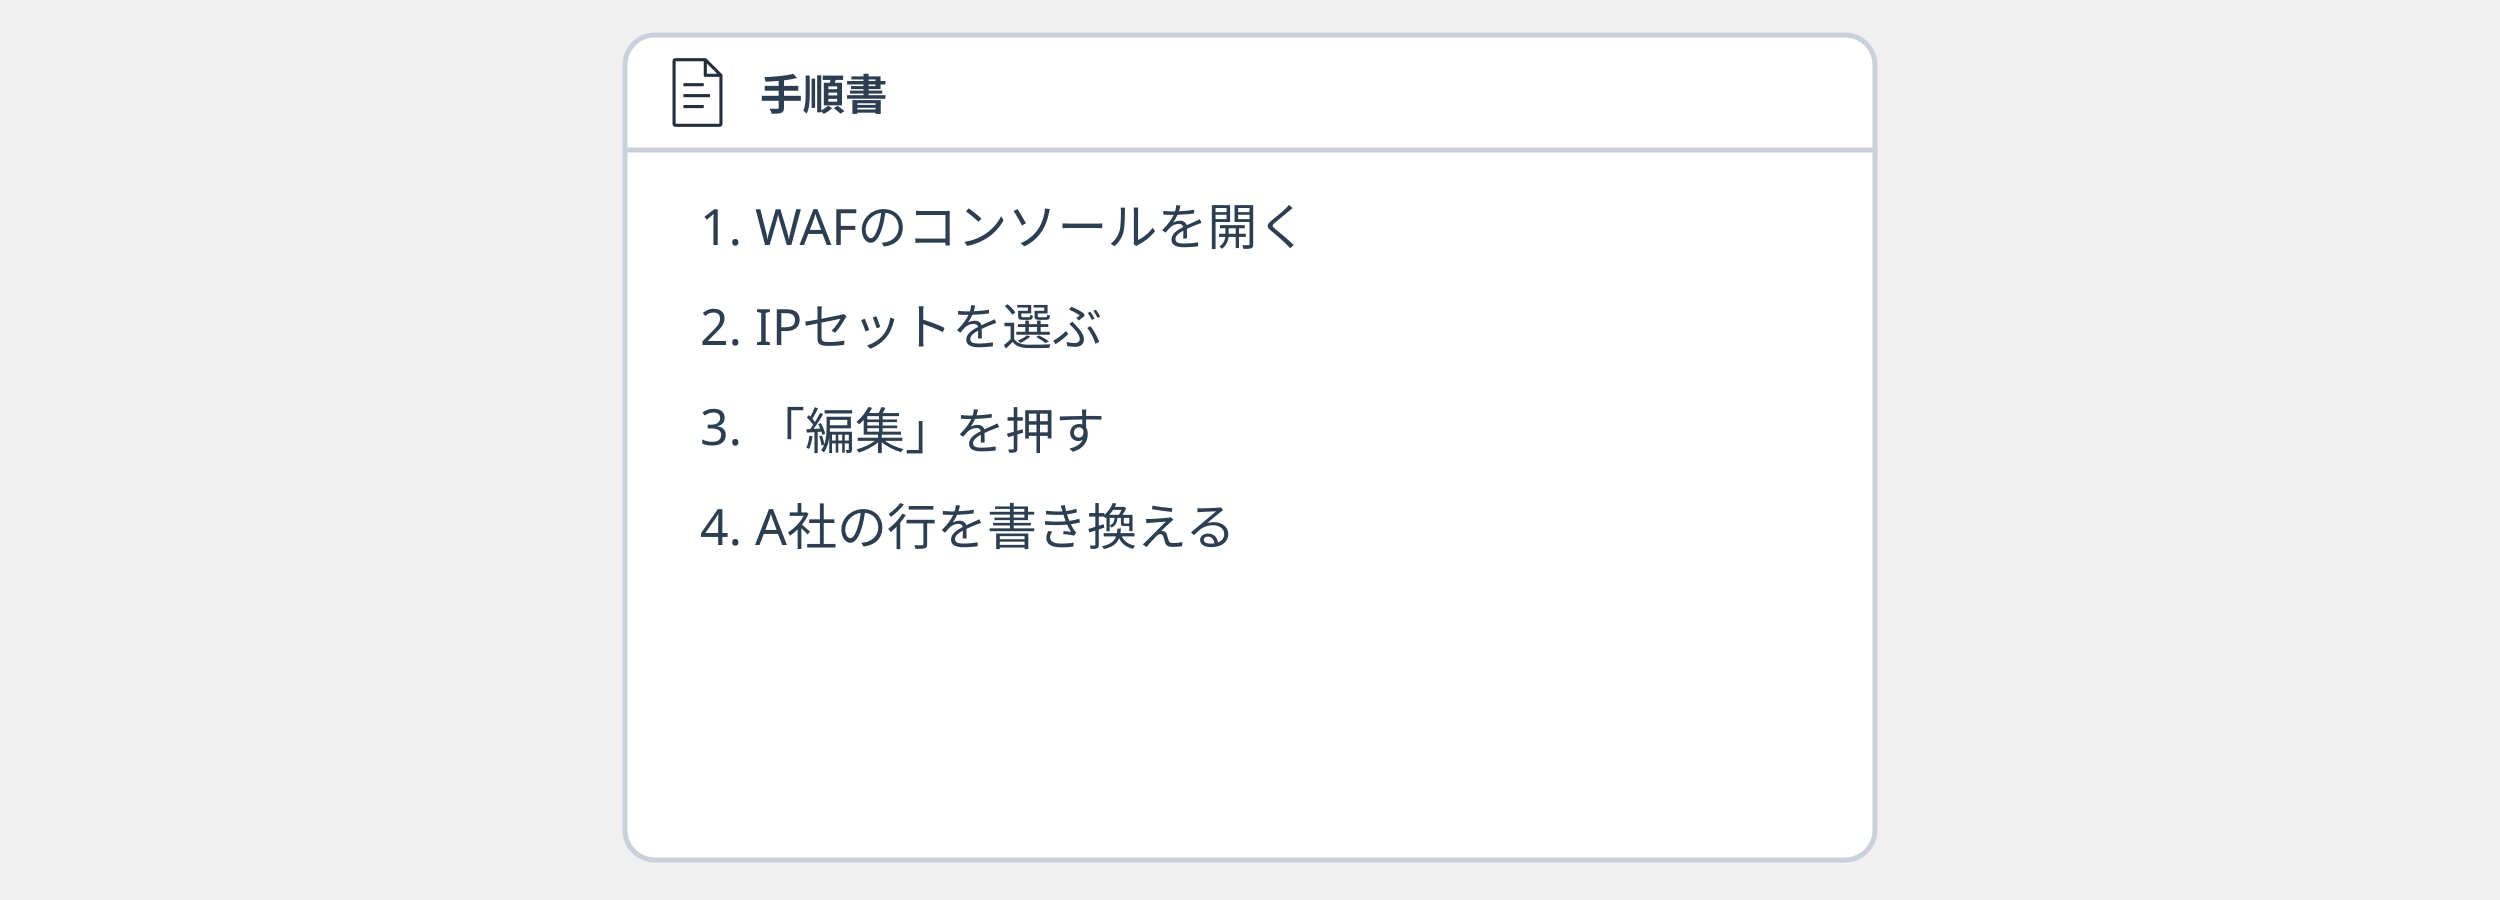
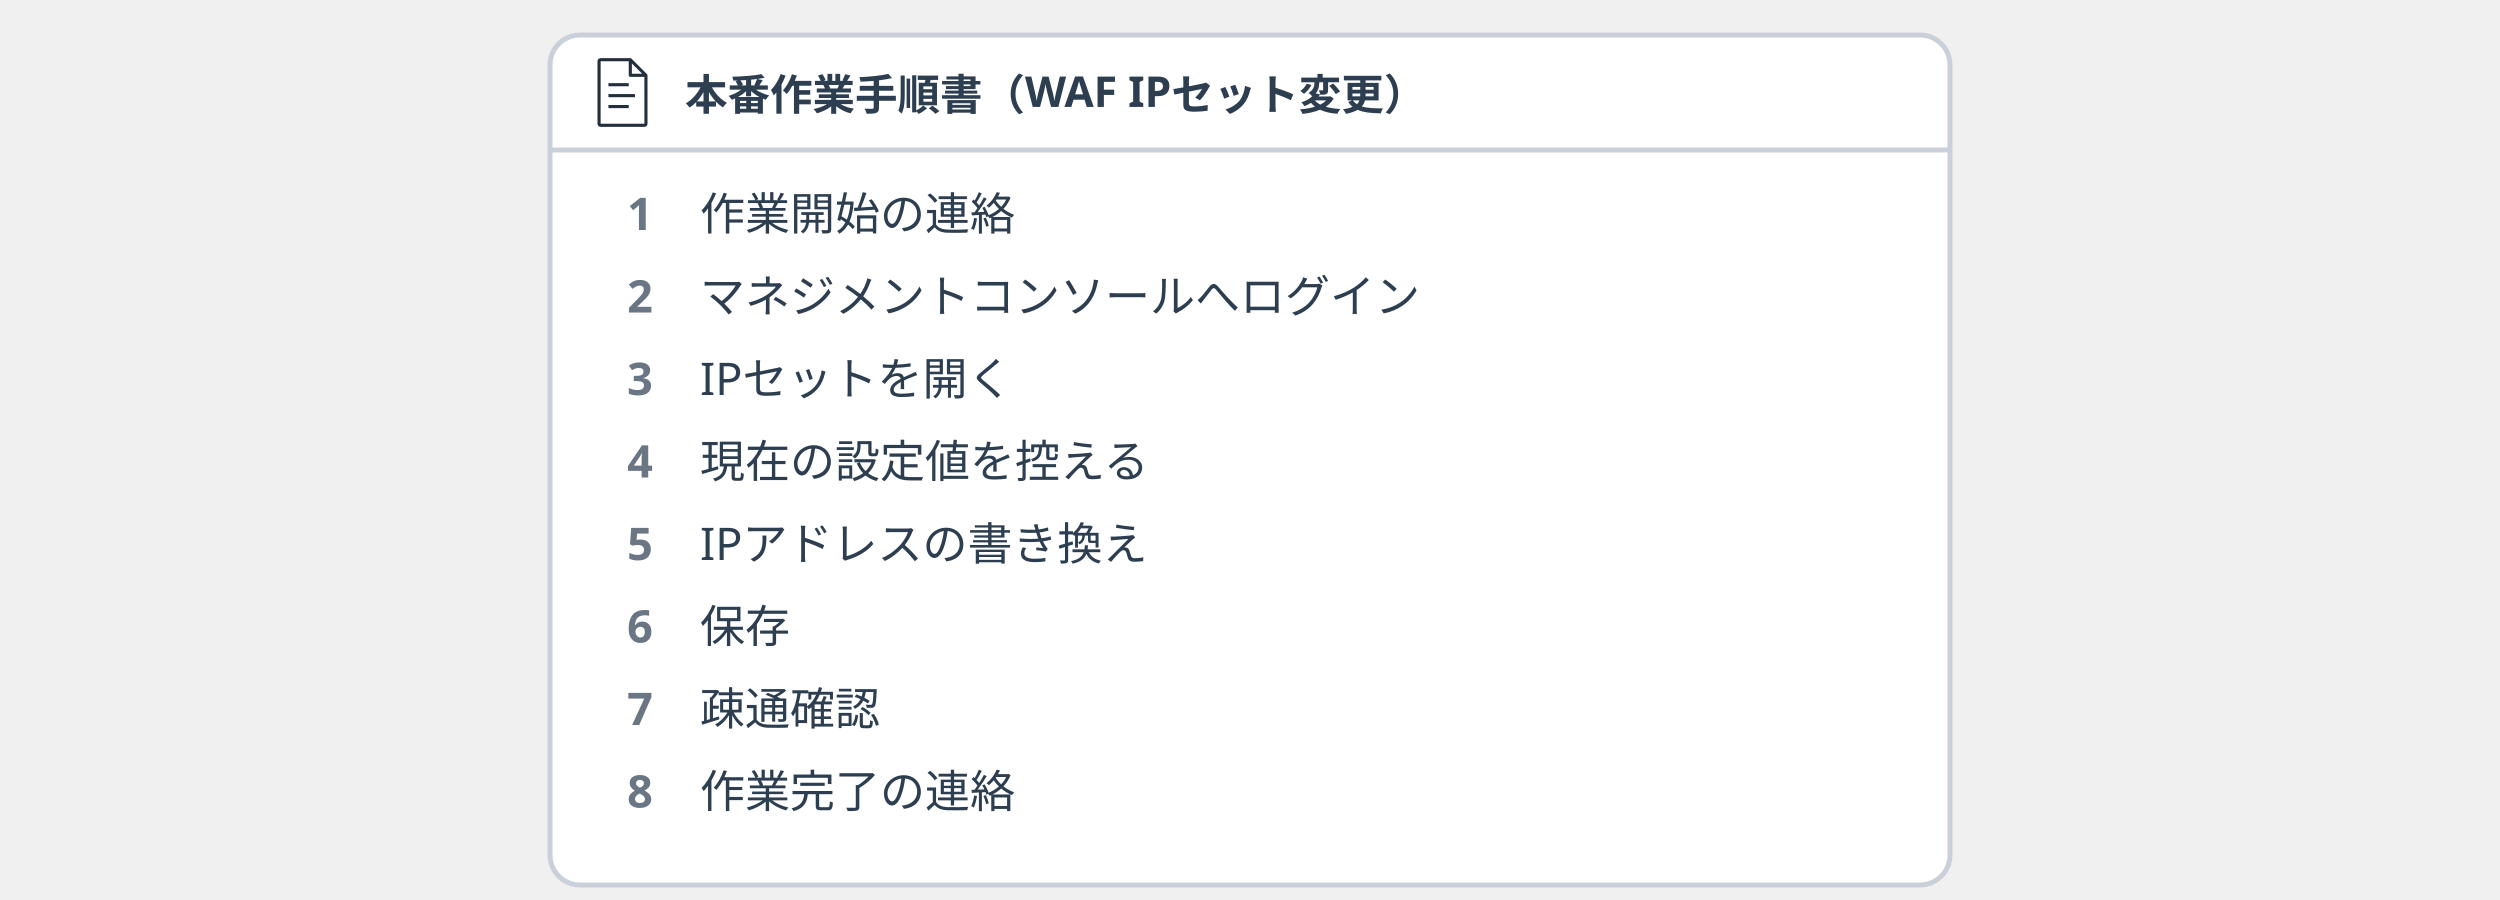
<svg xmlns="http://www.w3.org/2000/svg" viewBox="0 0 1000 360" width="100%" role="img" aria-label="手順書を開いて、手順書通りに進める">
  <defs>
    <marker id="a-i" viewBox="0 0 10 10" refX="9" refY="5" markerWidth="6" markerHeight="6" orient="auto-start-reverse">
      <path d="M0,0 L10,5 L0,10 z" fill="#2c3e50" />
    </marker>
    <marker id="a-g" viewBox="0 0 10 10" refX="9" refY="5" markerWidth="6" markerHeight="6" orient="auto-start-reverse">
      <path d="M0,0 L10,5 L0,10 z" fill="#0E8A6E" />
    </marker>
    <marker id="a-r" viewBox="0 0 10 10" refX="9" refY="5" markerWidth="6" markerHeight="6" orient="auto-start-reverse">
      <path d="M0,0 L10,5 L0,10 z" fill="#DD344C" />
    </marker>
    <marker id="a-x" viewBox="0 0 10 10" refX="9" refY="5" markerWidth="6" markerHeight="6" orient="auto-start-reverse">
      <path d="M0,0 L10,5 L0,10 z" fill="#8a94a3" />
    </marker>
  </defs>
-   <rect x="250" y="14" width="500" height="330" rx="12" fill="#ffffff" stroke="#c9d0d9" stroke-width="2" />
-   <line x1="250" y1="60" x2="750" y2="60" stroke="#c9d0d9" stroke-width="2" />
-   <svg x="264" y="22" width="30" height="30" viewBox="0 0 48 48">
+   <rect x="220" y="14" width="560" height="340" rx="12" fill="#ffffff" stroke="#c9d0d9" stroke-width="2" />
+   <line x1="220" y1="60" x2="780" y2="60" stroke="#c9d0d9" stroke-width="2" />
+   <svg x="234" y="22" width="30" height="30" viewBox="0 0 48 48">
    <g id="doc8-Icon-Resource/General-Resource/Res_Document_48" stroke="none" stroke-width="1" fill="none" fill-rule="evenodd">
      <path d="M15,20 L28,20 L28,18 L15,18 L15,20 Z M15,34 L28,34 L28,32 L15,32 L15,34 Z M15,27 L32,27 L32,25 L15,25 L15,27 Z M10,44 L10.007,4 L28,4 L28,13 C28,13.552 28.447,14 29,14 L38,14 L38.025,44 L10,44 Z M30,5.414 L36.586,12 L30,12 L30,5.414 Z M39.707,12.293 L29.707,2.293 C29.52,2.105 29.266,2 29,2 L10,2 C8.822,2 8,2.822 8,4 L8,44 C8,45.14 8.859,46 10,46 L38.025,46 C39.151,46 40,45.14 40,44 L40,13 C40,12.735 39.895,12.48 39.707,12.293 L39.707,12.293 Z" id="doc8-Fill-1" fill="#232F3D" />
    </g>
  </svg>
-   <text x="304" y="44" font-family="'Noto Sans JP', 'Hiragino Sans', sans-serif" font-size="17" font-weight="bold" fill="#2c3e50" text-anchor="start">手順書</text>
-   <text x="280" y="98" font-family="'Noto Sans JP', 'Hiragino Sans', sans-serif" font-size="20" font-weight="normal" fill="#2c3e50" text-anchor="start">1. WAFのコンソールを開く</text>
-   <text x="280" y="138" font-family="'Noto Sans JP', 'Hiragino Sans', sans-serif" font-size="20" font-weight="normal" fill="#2c3e50" text-anchor="start">2. IPセットを選ぶ</text>
-   <text x="280" y="178" font-family="'Noto Sans JP', 'Hiragino Sans', sans-serif" font-size="20" font-weight="normal" fill="#2c3e50" text-anchor="start">3. 「編集」を押す</text>
-   <text x="280" y="218" font-family="'Noto Sans JP', 'Hiragino Sans', sans-serif" font-size="20" font-weight="normal" fill="#2c3e50" text-anchor="start">4. A社の行を書き換える</text>
+   <text x="274" y="44" font-family="'Noto Sans JP', 'Hiragino Sans', sans-serif" font-size="17" font-weight="bold" fill="#2c3e50" text-anchor="start">本番作業手順書（WAF IPセット変更）</text>
+   <text x="256" y="92" font-family="'Noto Sans JP', 'Hiragino Sans', sans-serif" font-size="18" font-weight="bold" fill="#6b7684" text-anchor="middle">1</text>
+   <text x="280" y="92" font-family="'Noto Sans JP', 'Hiragino Sans', sans-serif" font-size="18" font-weight="normal" fill="#2c3e50" text-anchor="start">作業開始の連絡</text>
+   <text x="256" y="125" font-family="'Noto Sans JP', 'Hiragino Sans', sans-serif" font-size="18" font-weight="bold" fill="#6b7684" text-anchor="middle">2</text>
+   <text x="280" y="125" font-family="'Noto Sans JP', 'Hiragino Sans', sans-serif" font-size="18" font-weight="normal" fill="#2c3e50" text-anchor="start">マネジメントコンソールへログイン</text>
+   <text x="256" y="158" font-family="'Noto Sans JP', 'Hiragino Sans', sans-serif" font-size="18" font-weight="bold" fill="#6b7684" text-anchor="middle">3</text>
+   <text x="280" y="158" font-family="'Noto Sans JP', 'Hiragino Sans', sans-serif" font-size="18" font-weight="normal" fill="#2c3e50" text-anchor="start">IPセットを開く</text>
+   <text x="256" y="191" font-family="'Noto Sans JP', 'Hiragino Sans', sans-serif" font-size="18" font-weight="bold" fill="#6b7684" text-anchor="middle">4</text>
+   <text x="280" y="191" font-family="'Noto Sans JP', 'Hiragino Sans', sans-serif" font-size="18" font-weight="normal" fill="#2c3e50" text-anchor="start">現在の設定値を控える</text>
+   <text x="256" y="224" font-family="'Noto Sans JP', 'Hiragino Sans', sans-serif" font-size="18" font-weight="bold" fill="#6b7684" text-anchor="middle">5</text>
+   <text x="280" y="224" font-family="'Noto Sans JP', 'Hiragino Sans', sans-serif" font-size="18" font-weight="normal" fill="#2c3e50" text-anchor="start">IPアドレスの書き換え</text>
+   <text x="256" y="257" font-family="'Noto Sans JP', 'Hiragino Sans', sans-serif" font-size="18" font-weight="bold" fill="#6b7684" text-anchor="middle">6</text>
+   <text x="280" y="257" font-family="'Noto Sans JP', 'Hiragino Sans', sans-serif" font-size="18" font-weight="normal" fill="#2c3e50" text-anchor="start">保存</text>
+   <text x="256" y="290" font-family="'Noto Sans JP', 'Hiragino Sans', sans-serif" font-size="18" font-weight="bold" fill="#6b7684" text-anchor="middle">7</text>
+   <text x="280" y="290" font-family="'Noto Sans JP', 'Hiragino Sans', sans-serif" font-size="18" font-weight="normal" fill="#2c3e50" text-anchor="start">疎通確認</text>
+   <text x="256" y="323" font-family="'Noto Sans JP', 'Hiragino Sans', sans-serif" font-size="18" font-weight="bold" fill="#6b7684" text-anchor="middle">8</text>
+   <text x="280" y="323" font-family="'Noto Sans JP', 'Hiragino Sans', sans-serif" font-size="18" font-weight="normal" fill="#2c3e50" text-anchor="start">作業完了の連絡</text>
</svg>
